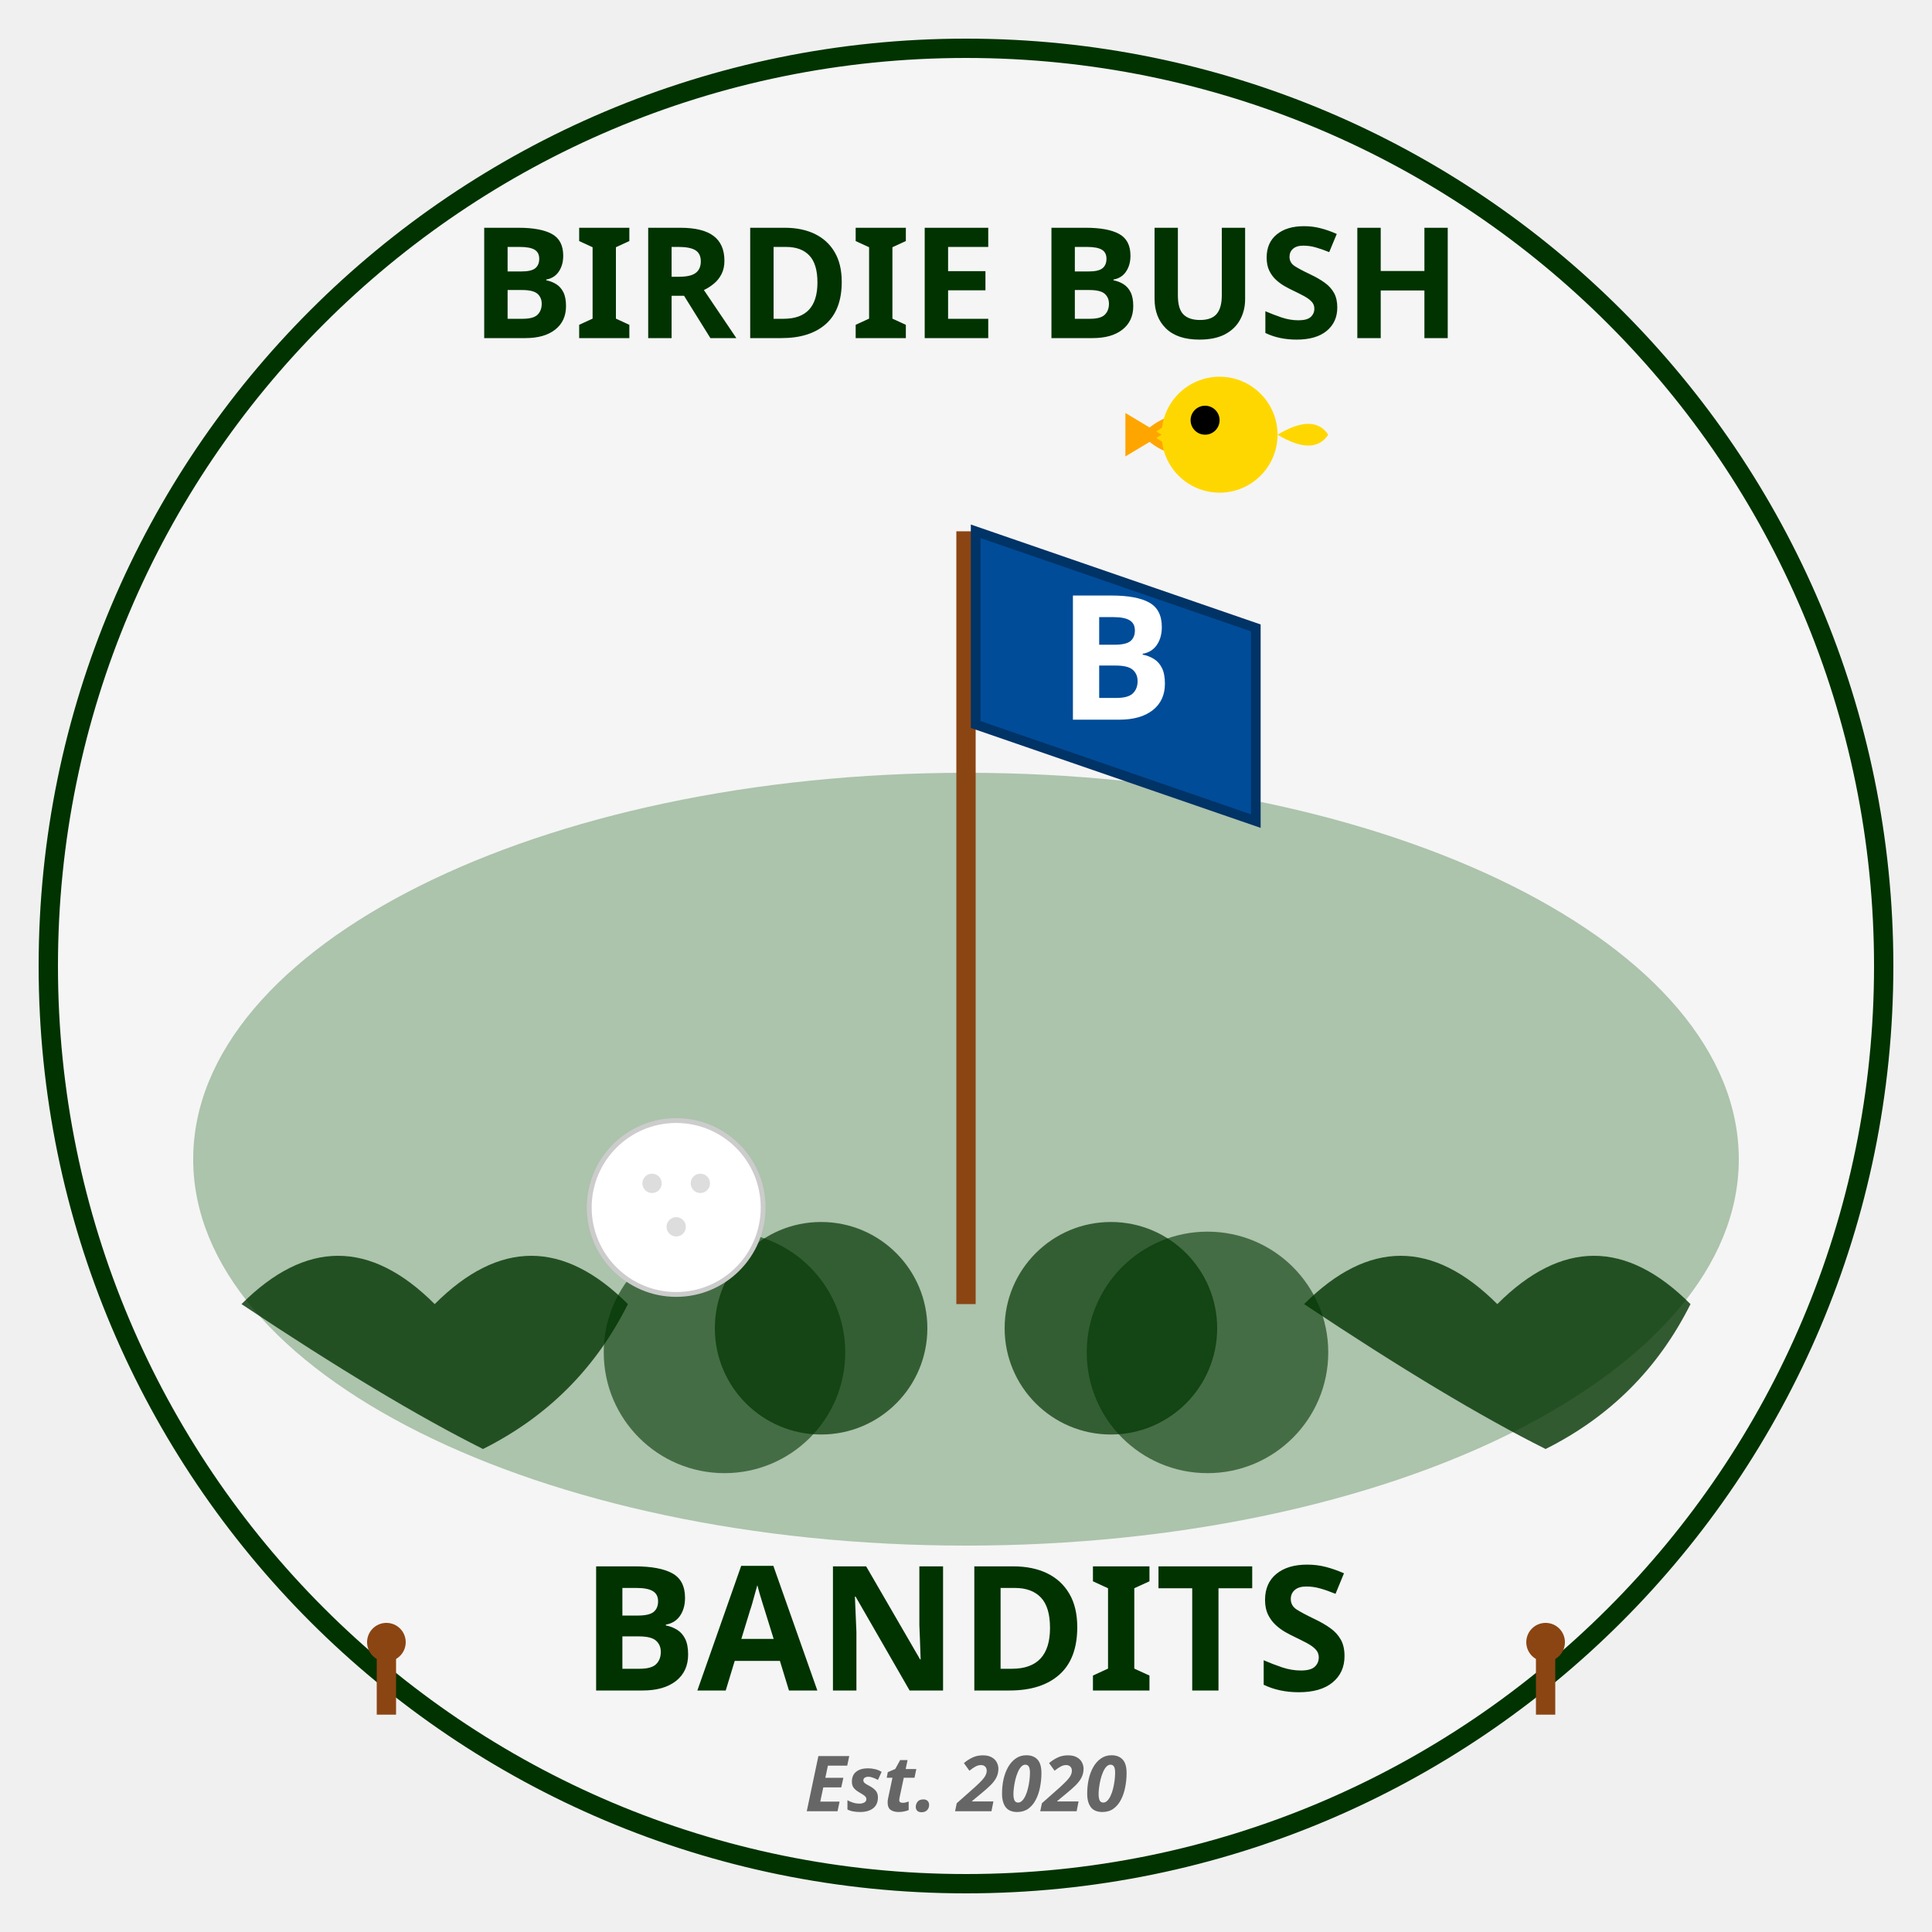
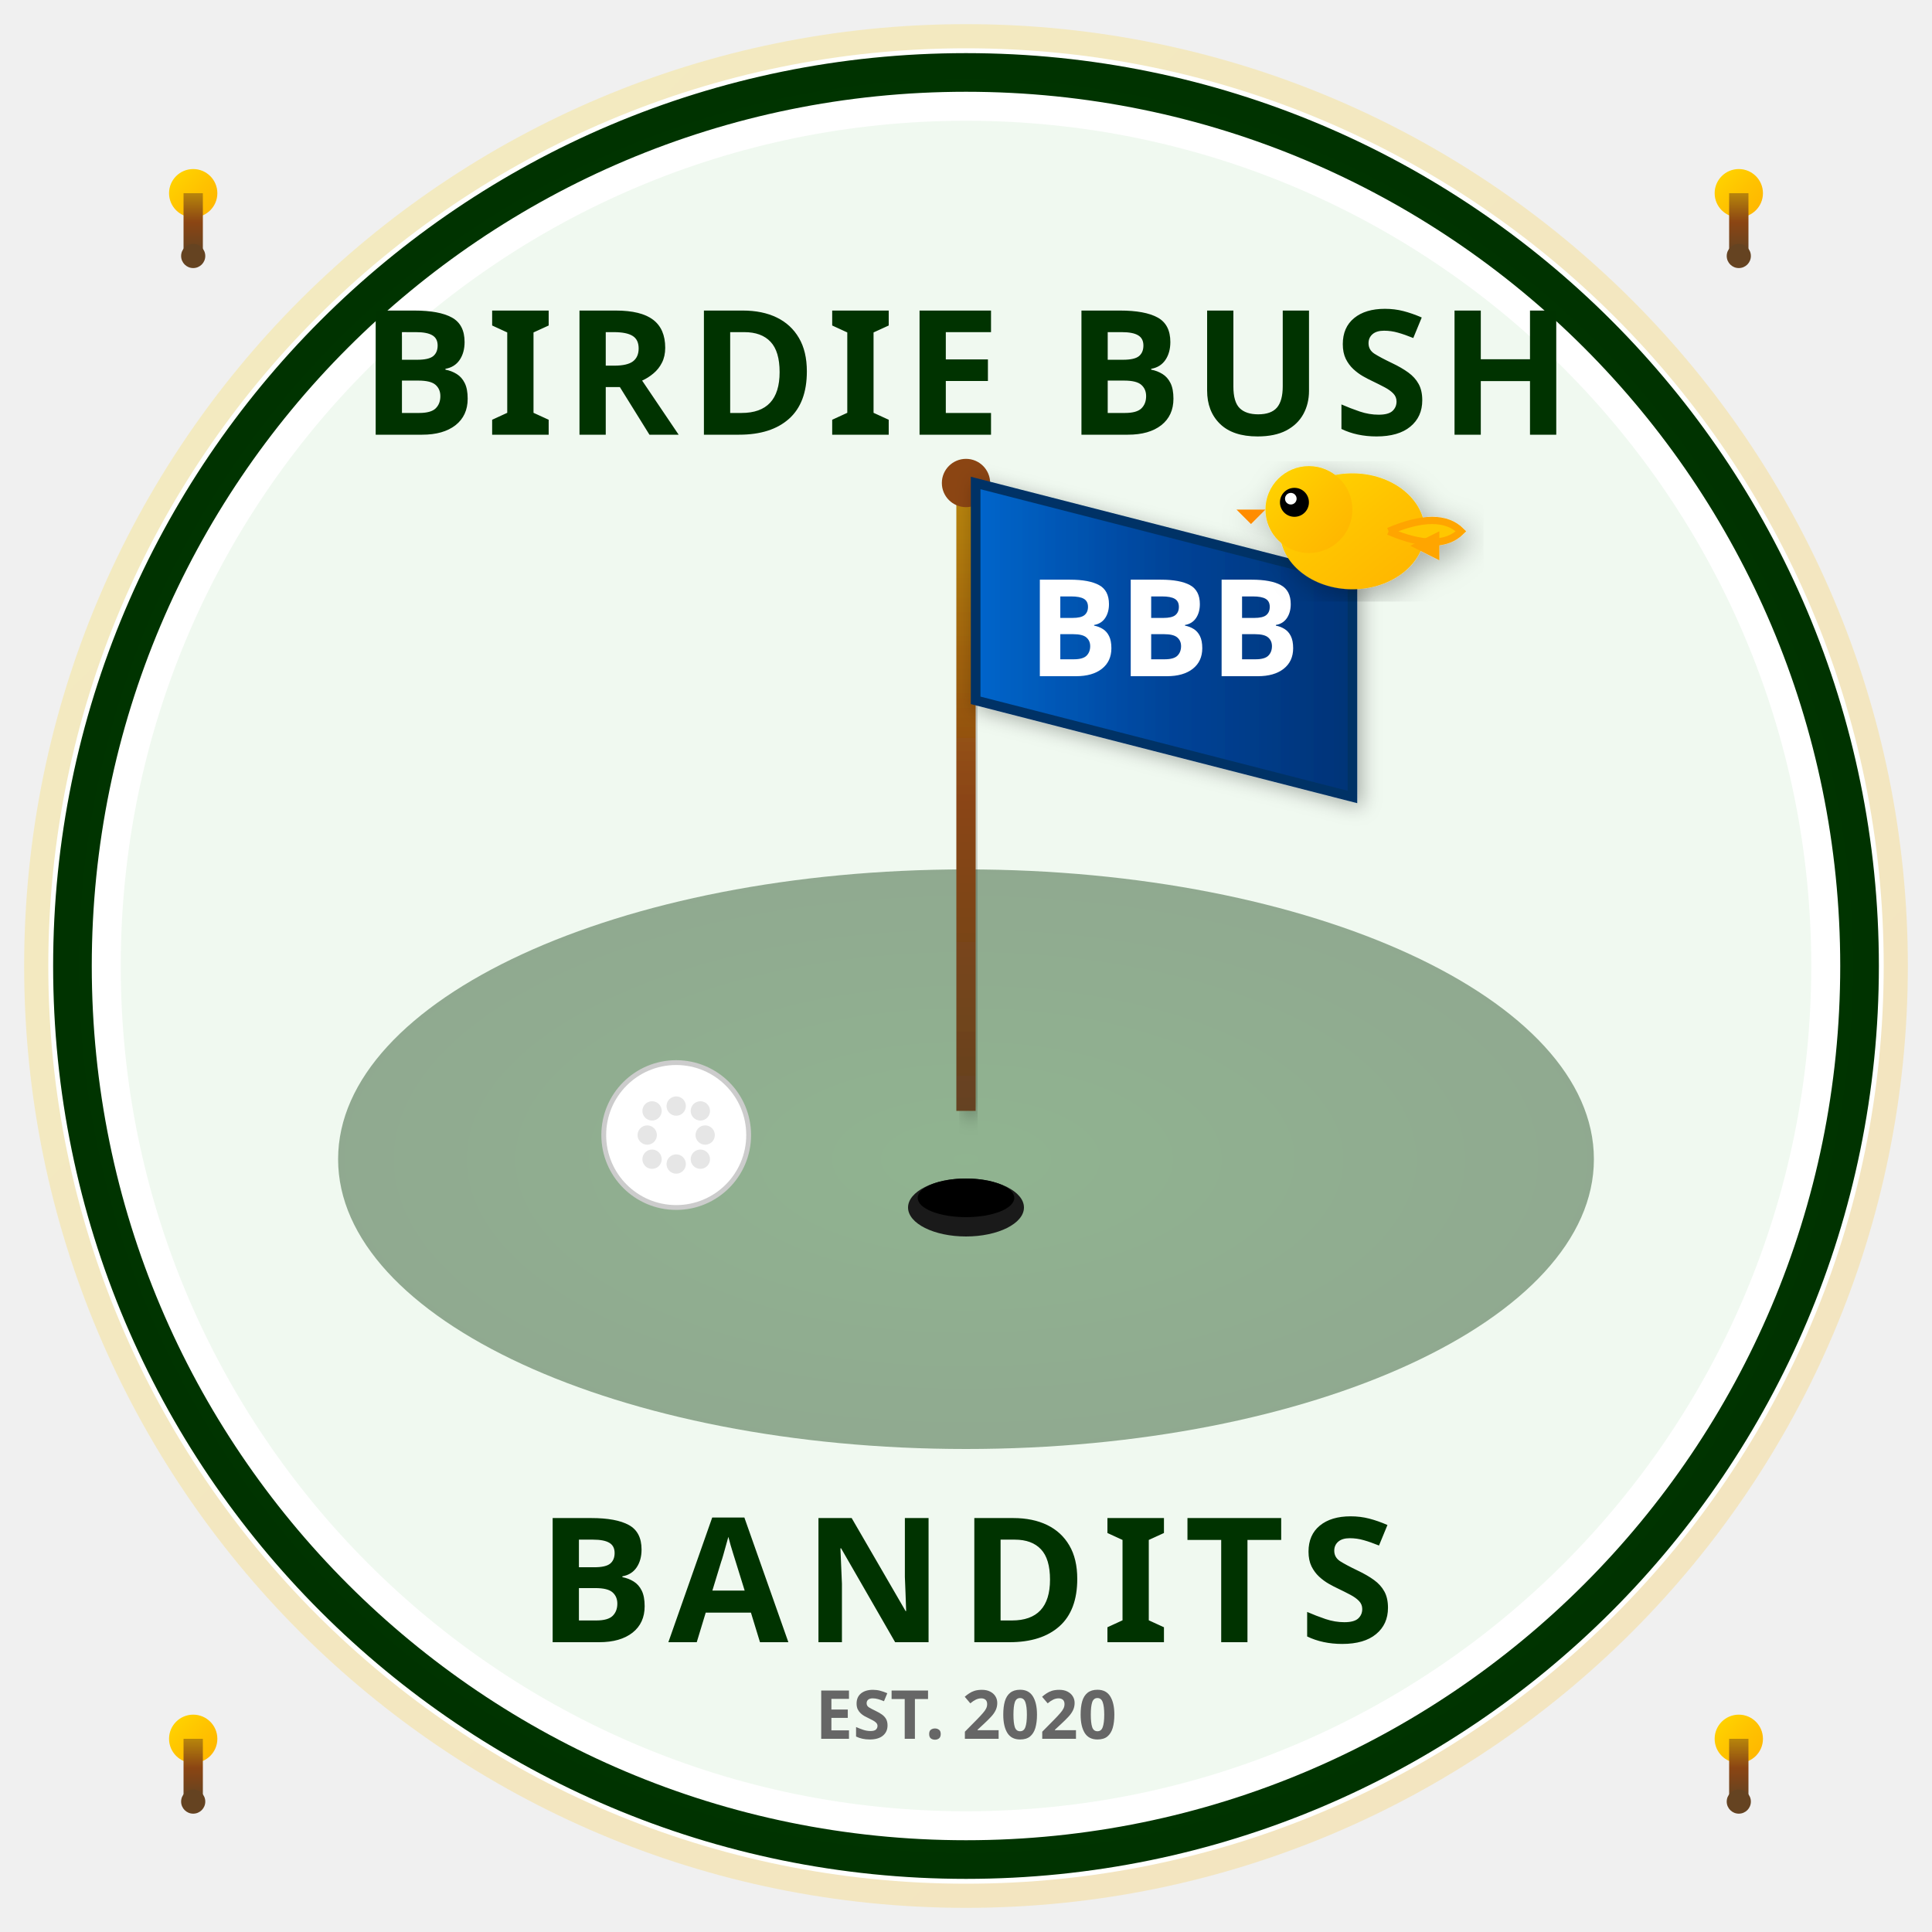
<svg xmlns="http://www.w3.org/2000/svg" viewBox="0 0 400 400">
-   <circle cx="200" cy="200" r="190" fill="#f5f5f5" stroke="#003300" stroke-width="4" />
-   <ellipse cx="200" cy="240" rx="160" ry="80" fill="#004d00" opacity="0.3" />
-   <g id="bushes">
-     <path d="M 50 270 Q 70 250 90 270 Q 110 250 130 270 Q 120 290 100 300 Q 80 290 50 270" fill="#003300" opacity="0.8" />
-     <path d="M 270 270 Q 290 250 310 270 Q 330 250 350 270 Q 340 290 320 300 Q 300 290 270 270" fill="#003300" opacity="0.8" />
-     <circle cx="150" cy="280" r="25" fill="#003300" opacity="0.6" />
-     <circle cx="170" cy="275" r="22" fill="#003300" opacity="0.7" />
-     <circle cx="230" cy="275" r="22" fill="#003300" opacity="0.7" />
-     <circle cx="250" cy="280" r="25" fill="#003300" opacity="0.6" />
+   <defs>
+     <linearGradient id="goldGradient" x1="0%" y1="0%" x2="100%" y2="100%">
+       <stop offset="0%" style="stop-color:#FFD700;stop-opacity:1" />
+       <stop offset="50%" style="stop-color:#FFC300;stop-opacity:1" />
+       <stop offset="100%" style="stop-color:#FFB300;stop-opacity:1" />
+     </linearGradient>
+     <radialGradient id="greenGradient" cx="50%" cy="50%" r="50%">
+       <stop offset="0%" style="stop-color:#004d00;stop-opacity:1" />
+       <stop offset="100%" style="stop-color:#003300;stop-opacity:1" />
+     </radialGradient>
+     <linearGradient id="flagGradient" x1="0%" y1="0%" x2="100%" y2="0%">
+       <stop offset="0%" style="stop-color:#0066cc;stop-opacity:1" />
+       <stop offset="50%" style="stop-color:#004499;stop-opacity:1" />
+       <stop offset="100%" style="stop-color:#003377;stop-opacity:1" />
+     </linearGradient>
+     <linearGradient id="metalGradient" x1="0%" y1="0%" x2="0%" y2="100%">
+       <stop offset="0%" style="stop-color:#B8860B;stop-opacity:1" />
+       <stop offset="50%" style="stop-color:#8B4513;stop-opacity:1" />
+       <stop offset="100%" style="stop-color:#654321;stop-opacity:1" />
+     </linearGradient>
+     <filter id="dropShadow">
+       <feDropShadow dx="1" dy="1" stdDeviation="2" flood-color="#000000" flood-opacity="0.3" />
+     </filter>
+   </defs>
+   <circle cx="200" cy="200" r="195" fill="url(#goldGradient)" opacity="0.2" />
+   <circle cx="200" cy="200" r="190" fill="white" />
+   <circle cx="200" cy="200" r="185" fill="none" stroke="url(#greenGradient)" stroke-width="8" />
+   <circle cx="200" cy="200" r="175" fill="#f0f9f0" />
+   <ellipse cx="200" cy="240" rx="130" ry="60" fill="url(#greenGradient)" opacity="0.4" />
+   <ellipse cx="200" cy="250" rx="12" ry="6" fill="#1a1a1a" />
+   <ellipse cx="200" cy="248" rx="10" ry="4" fill="#000000" />
+   <rect x="198" y="100" width="4" height="130" fill="url(#metalGradient)" filter="url(#dropShadow)" />
+   <circle cx="200" cy="100" r="5" fill="#8B4513" />
+   <g filter="url(#dropShadow)">
+     <path d="M 202 100 L 280 120 L 280 165 L 202 145 Z" fill="url(#flagGradient)" />
+     <path d="M 202 100 L 280 120 L 280 165 L 202 145 Z" fill="none" stroke="#003366" stroke-width="2" />
  </g>
-   <rect x="198" y="110" width="4" height="160" fill="#8B4513" />
-   <path d="M 202 110 L 260 130 L 260 170 L 202 150 Z" fill="#004c99" stroke="#003366" stroke-width="2" />
-   <text x="231" y="149" font-family="Impact, Arial Black, sans-serif" font-size="36" font-weight="bold" fill="white" text-anchor="middle">B</text>
-   <circle cx="140" cy="250" r="18" fill="white" stroke="#ccc" stroke-width="1" />
-   <circle cx="135" cy="245" r="2" fill="#ddd" />
-   <circle cx="145" cy="245" r="2" fill="#ddd" />
-   <circle cx="140" cy="254" r="2" fill="#ddd" />
-   <g id="birdie" transform="translate(260, 90) scale(1.5)">
-     <path d="M 0 0 Q -10 -5 -15 0 Q -10 5 0 0" fill="#FFD700" stroke="#FFA500" stroke-width="1" />
-     <circle cx="-5" cy="0" r="8" fill="#FFD700" />
-     <circle cx="-7" cy="-2" r="2" fill="#000" />
-     <path d="M -13 0 L -18 -3 L -18 3 Z" fill="#FFA500" />
-     <path d="M 3 0 Q 8 -3 10 0 Q 8 3 3 0" fill="#FFD700" />
+   <text x="241" y="140" font-family="Impact, Arial Black, sans-serif" font-size="28" font-weight="900" fill="white" text-anchor="middle">BBB</text>
+   <g transform="translate(140, 235)">
+     <circle cx="0" cy="0" r="15" fill="white" stroke="#cccccc" stroke-width="1" />
+     <circle cx="-5" cy="-5" r="2" fill="#e6e6e6" />
+     <circle cx="0" cy="-6" r="2" fill="#e6e6e6" />
+     <circle cx="5" cy="-5" r="2" fill="#e6e6e6" />
+     <circle cx="-6" cy="0" r="2" fill="#e6e6e6" />
+     <circle cx="6" cy="0" r="2" fill="#e6e6e6" />
+     <circle cx="-5" cy="5" r="2" fill="#e6e6e6" />
+     <circle cx="0" cy="6" r="2" fill="#e6e6e6" />
+     <circle cx="5" cy="5" r="2" fill="#e6e6e6" />
  </g>
-   <text x="200" y="70" font-family="Impact, Arial Black, sans-serif" font-size="32" font-weight="bold" text-anchor="middle" fill="#003300">BIRDIE BUSH</text>
-   <text x="200" y="350" font-family="Impact, Arial Black, sans-serif" font-size="36" font-weight="bold" text-anchor="middle" fill="#003300">BANDITS</text>
-   <text x="200" y="375" font-family="Impact, Arial Black, sans-serif" font-size="16" font-weight="bold" font-style="italic" text-anchor="middle" fill="#666">Est. 2020</text>
-   <g id="left-tee" transform="translate(80, 340)">
-     <rect x="-2" y="0" width="4" height="15" fill="#8B4513" />
-     <circle cx="0" cy="0" r="4" fill="#8B4513" />
+   <g id="birdie" transform="translate(280, 110) scale(1.5)" filter="url(#dropShadow)">
+     <ellipse cx="0" cy="0" rx="10" ry="8" fill="url(#goldGradient)" />
+     <circle cx="-6" cy="-3" r="6" fill="url(#goldGradient)" />
+     <path d="M -12 -3 L -16 -3 L -14 -1 Z" fill="#FF8C00" />
+     <circle cx="-8" cy="-4" r="2" fill="#000000" />
+     <circle cx="-8.5" cy="-4.5" r="0.8" fill="#ffffff" />
+     <path d="M 5 0 Q 12 -3 15 0 Q 12 3 5 0" fill="#FFC700" stroke="#FFA500" stroke-width="1" />
+     <path d="M 8 2 L 12 0 L 12 4 Z" fill="#FFA500" />
  </g>
-   <g id="right-tee" transform="translate(320, 340)">
-     <rect x="-2" y="0" width="4" height="15" fill="#8B4513" />
-     <circle cx="0" cy="0" r="4" fill="#8B4513" />
+   <text x="200" y="90" font-family="Impact, Arial Black, sans-serif" font-size="36" font-weight="900" text-anchor="middle" fill="#003300" letter-spacing="2">BIRDIE BUSH</text>
+   <text x="200" y="340" font-family="Impact, Arial Black, sans-serif" font-size="36" font-weight="900" text-anchor="middle" fill="#003300" letter-spacing="3">BANDITS</text>
+   <g id="established">
+     <text x="200" y="360" font-family="Impact, Arial Black, sans-serif" font-size="14" font-weight="900" text-anchor="middle" fill="#666666">EST. 2020</text>
+   </g>
+   <g id="corner-tees">
+     <g transform="translate(40, 40)">
+       <circle cx="0" cy="0" r="5" fill="url(#goldGradient)" />
+       <rect x="-2" y="0" width="4" height="12" fill="url(#metalGradient)" />
+       <circle cx="0" cy="13" r="2.5" fill="#654321" />
+     </g>
+     <g transform="translate(360, 40)">
+       <circle cx="0" cy="0" r="5" fill="url(#goldGradient)" />
+       <rect x="-2" y="0" width="4" height="12" fill="url(#metalGradient)" />
+       <circle cx="0" cy="13" r="2.5" fill="#654321" />
+     </g>
+     <g transform="translate(40, 360)">
+       <circle cx="0" cy="0" r="5" fill="url(#goldGradient)" />
+       <rect x="-2" y="0" width="4" height="12" fill="url(#metalGradient)" />
+       <circle cx="0" cy="13" r="2.5" fill="#654321" />
+     </g>
+     <g transform="translate(360, 360)">
+       <circle cx="0" cy="0" r="5" fill="url(#goldGradient)" />
+       <rect x="-2" y="0" width="4" height="12" fill="url(#metalGradient)" />
+       <circle cx="0" cy="13" r="2.5" fill="#654321" />
+     </g>
  </g>
</svg>
